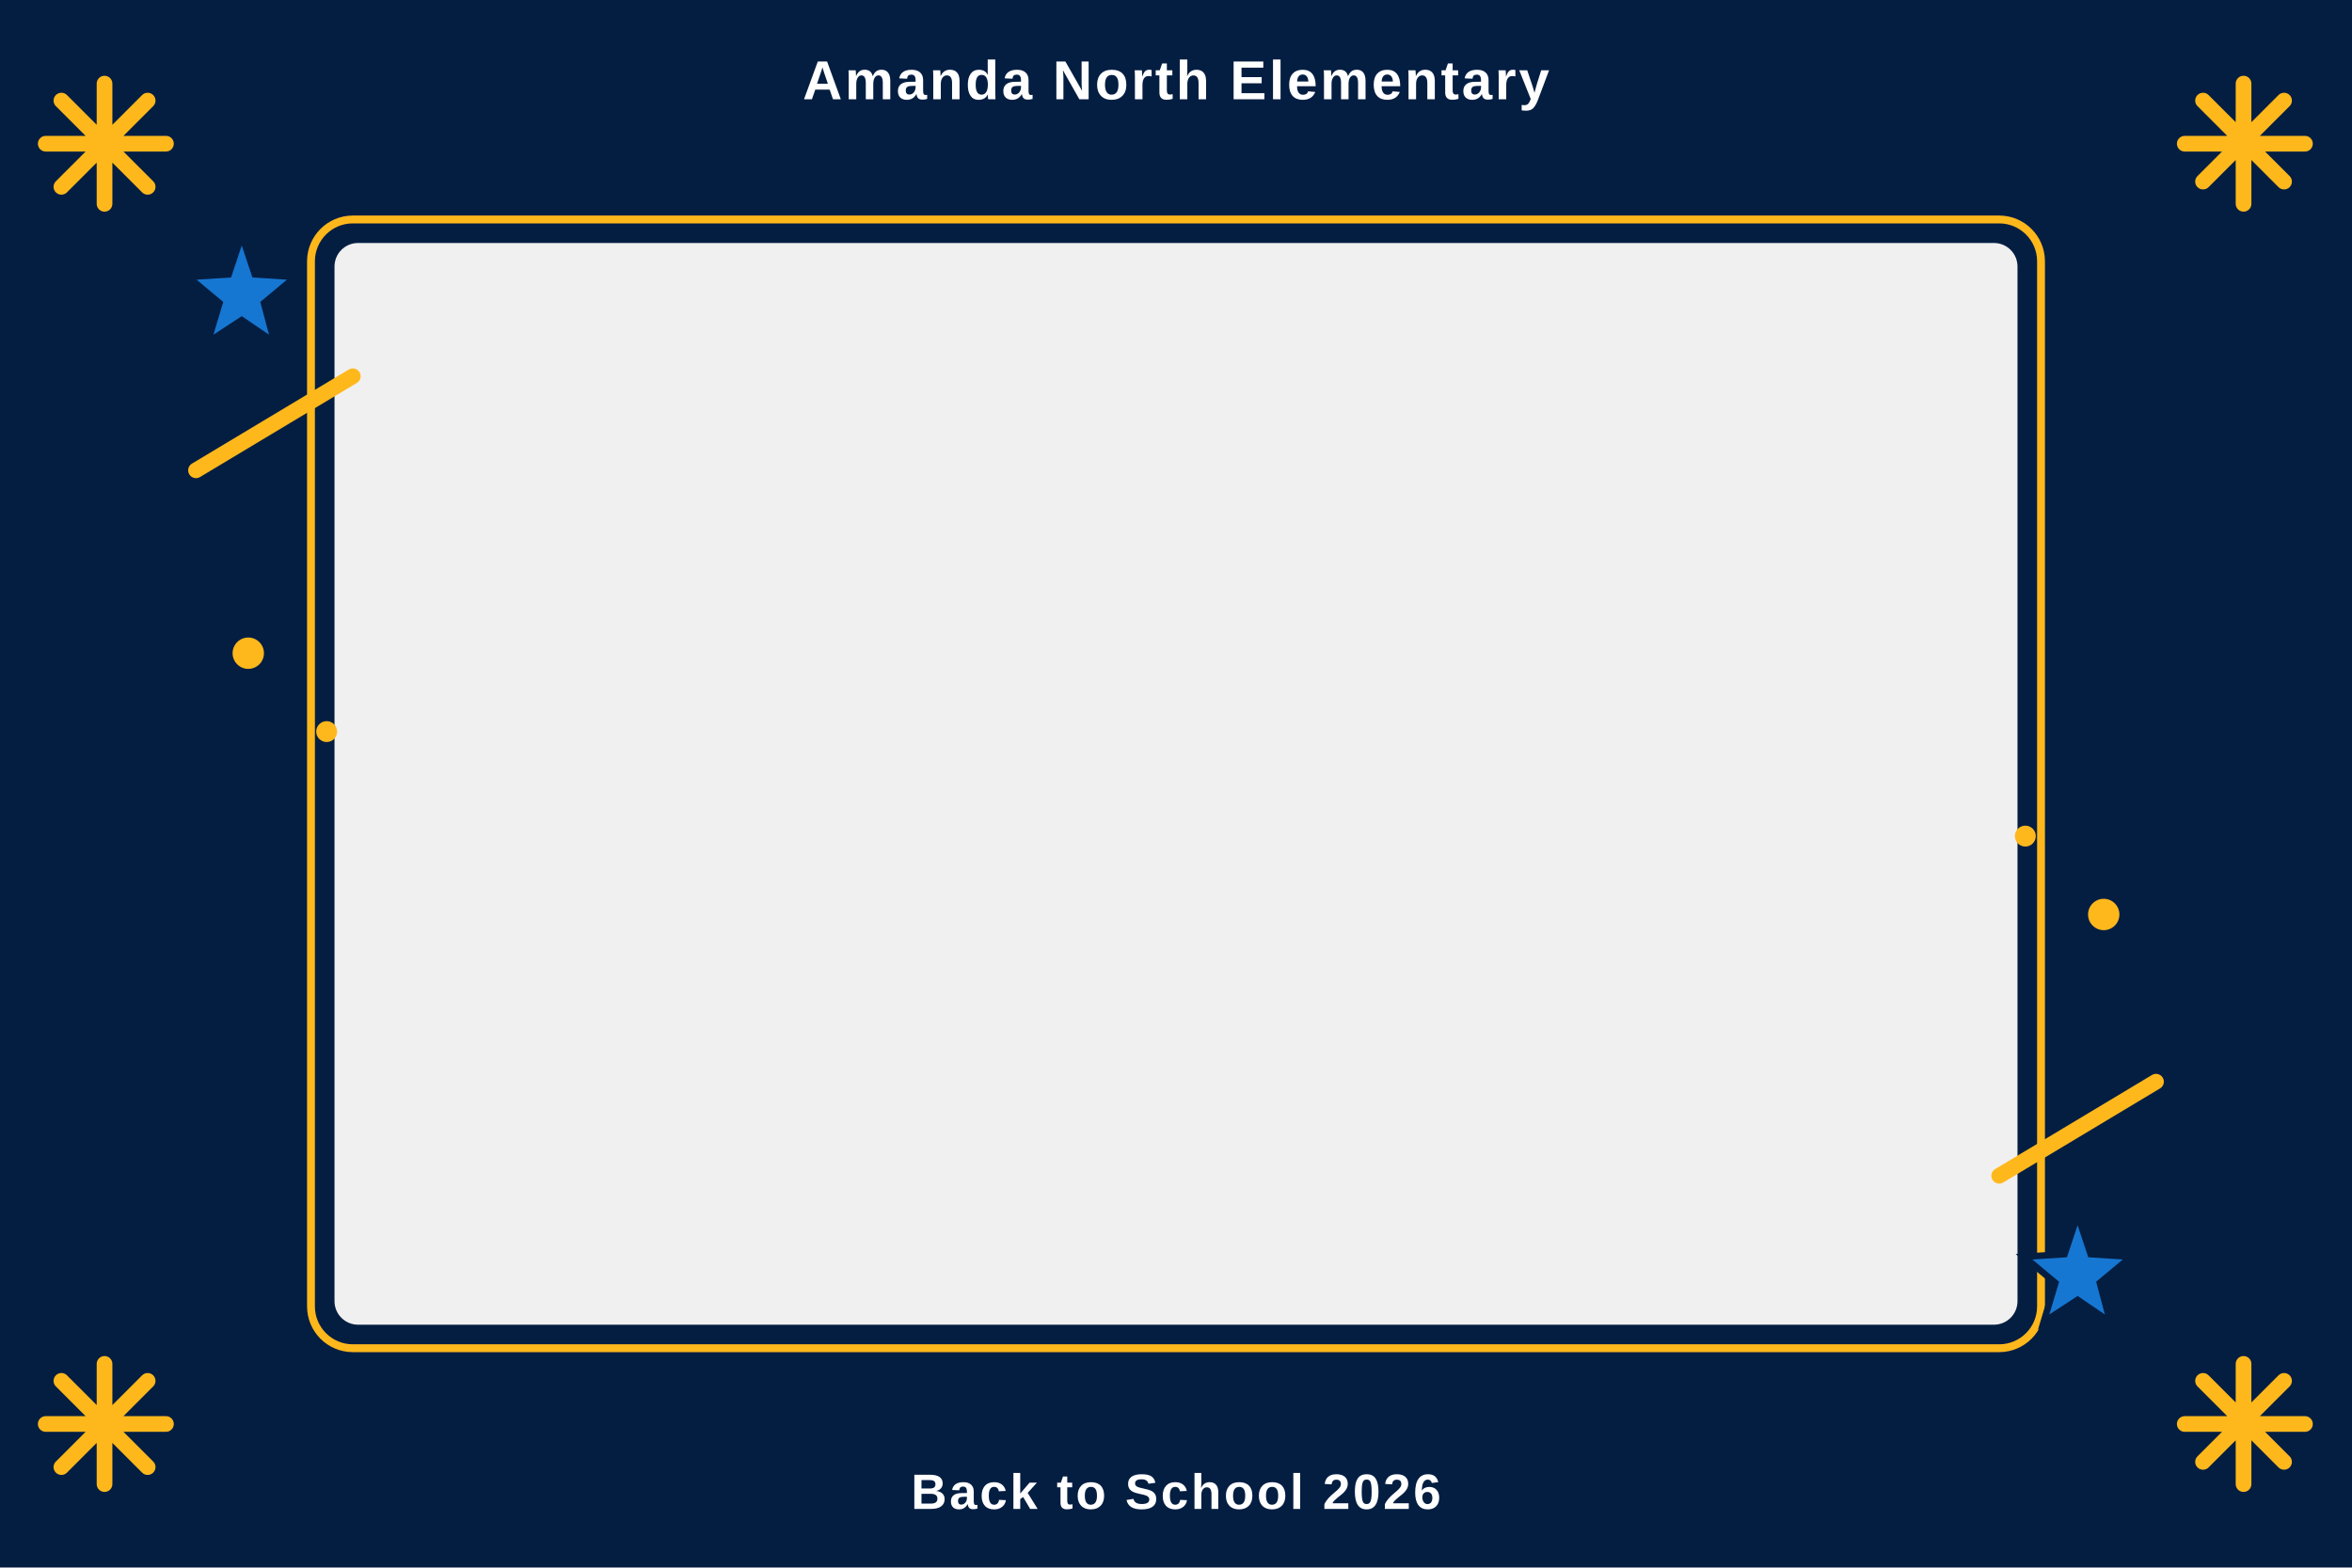
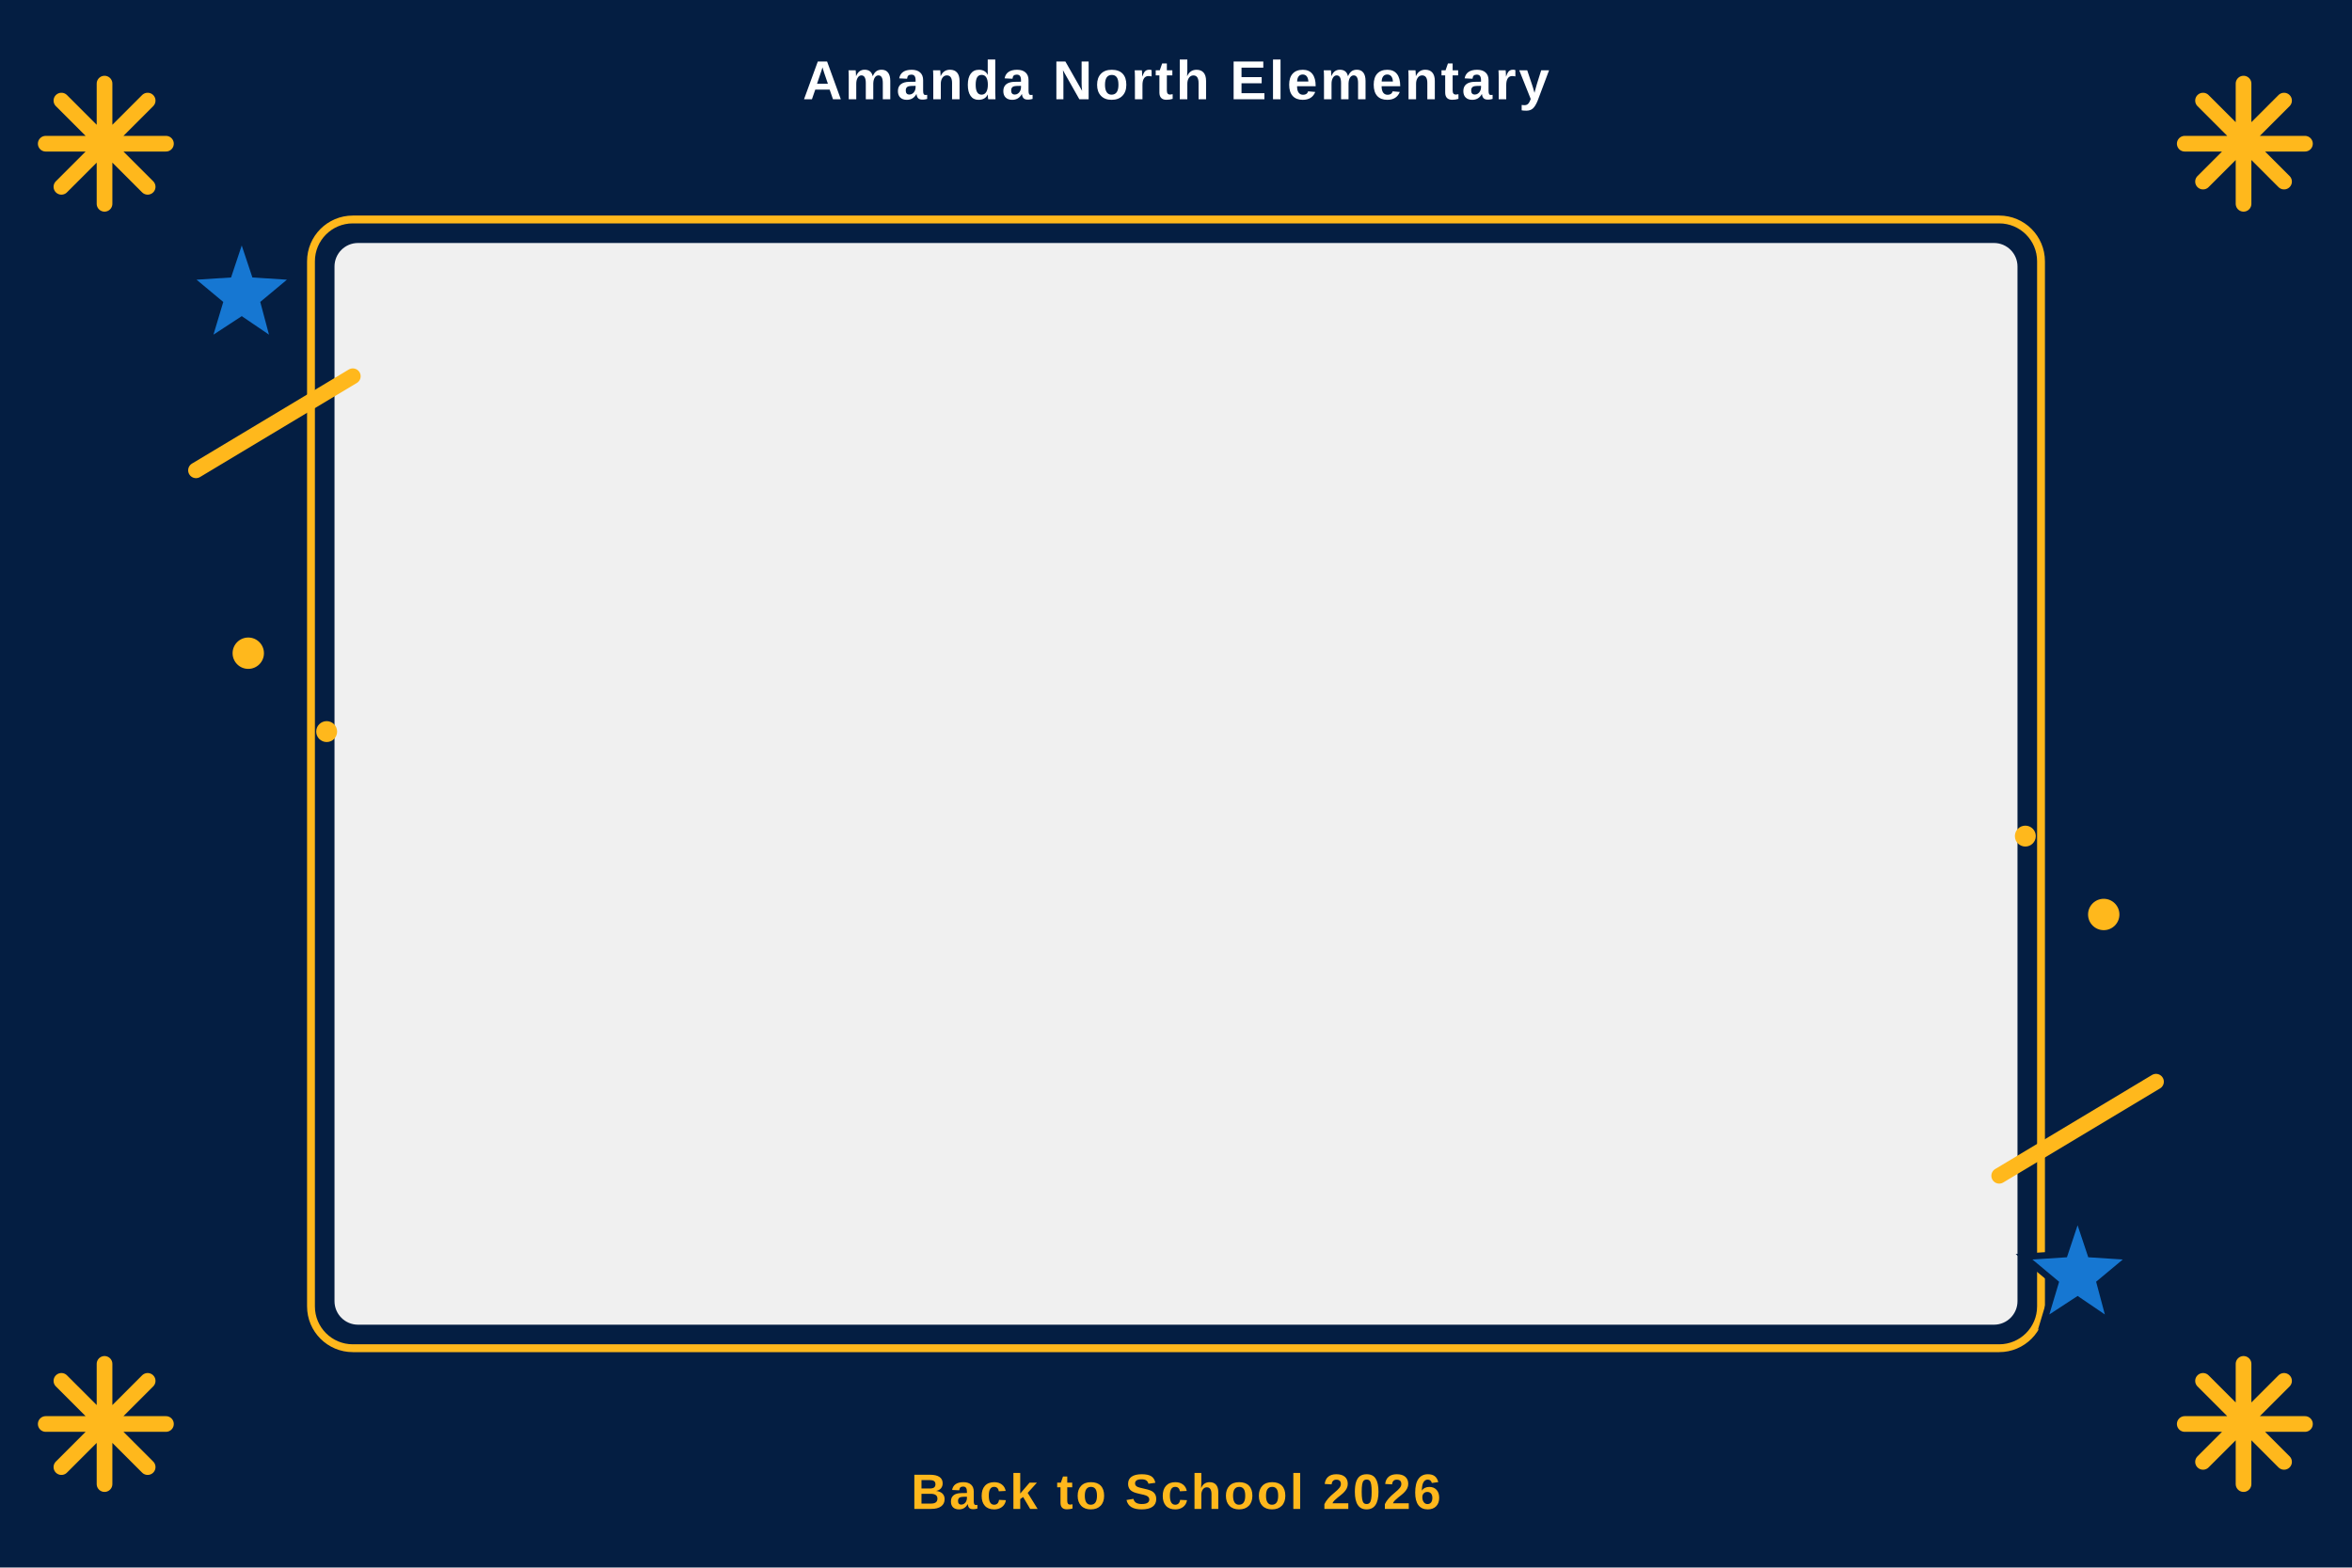
<svg xmlns="http://www.w3.org/2000/svg" width="1800" height="1200" viewBox="0 0 1800 1200" fill="none">
  <defs>
    <mask id="photo-window-landscape">
      <rect width="1800" height="1200" fill="white" />
      <rect x="256" y="186" width="1288" height="828" rx="18" fill="black" />
    </mask>
  </defs>
  <rect width="1800" height="1200" fill="#041E42" mask="url(#photo-window-landscape)" />
  <rect x="238" y="168" width="1324" height="864" rx="32" stroke="#FFB81C" stroke-width="6" />
-   <text x="900" y="76" fill="#FFFFFF" font-family="Arial, sans-serif" font-size="42" font-weight="700" text-anchor="middle" letter-spacing="2">Amanda North Elementary</text>
-   <text x="900" y="1155" fill="#FFFFFF" font-family="Arial, sans-serif" font-size="38" font-weight="700" text-anchor="middle" letter-spacing="2">Back to School 2026</text>
+   <text x="900" y="76" fill="#FFFFFF" stroke="#041E42" stroke-width="3" paint-order="stroke" font-family="Arial, sans-serif" font-size="42" font-weight="800" text-anchor="middle" letter-spacing="2">Amanda North Elementary</text>
+   <text x="900" y="1155" fill="#FFB81C" stroke="#041E42" stroke-width="3" paint-order="stroke" font-family="Arial, sans-serif" font-size="38" font-weight="800" text-anchor="middle" letter-spacing="2">Back to School 2026</text>
  <g stroke="#FFB81C" stroke-width="12" stroke-linecap="round">
    <path d="M35 110h92M80 64v92M47 77l66 66M113 77l-66 66" />
    <path d="M1672 110h92M1717 64v92M1686 77l62 62M1748 77l-62 62" />
    <path d="M35 1090h92M80 1044v92M47 1057l66 66M113 1057l-66 66" />
    <path d="M1672 1090h92M1717 1044v92M1686 1057l62 62M1748 1057l-62 62" />
  </g>
  <g fill="#1677D2" stroke="#041E42" stroke-width="5">
    <path d="M185 180l10 30 31 2-24 20 8 30-25-17-26 17 9-30-24-20 31-2z" />
    <path d="M1590 930l10 30 31 2-24 20 8 30-25-17-26 17 9-30-24-20 31-2z" />
  </g>
  <g stroke="#FFB81C" stroke-width="12" stroke-linecap="round">
    <path d="M150 360l120-72" />
    <path d="M1530 900l120-72" />
  </g>
  <g fill="#FFB81C">
    <circle cx="190" cy="500" r="12" />
    <circle cx="1610" cy="700" r="12" />
    <circle cx="250" cy="560" r="8" />
    <circle cx="1550" cy="640" r="8" />
  </g>
</svg>
